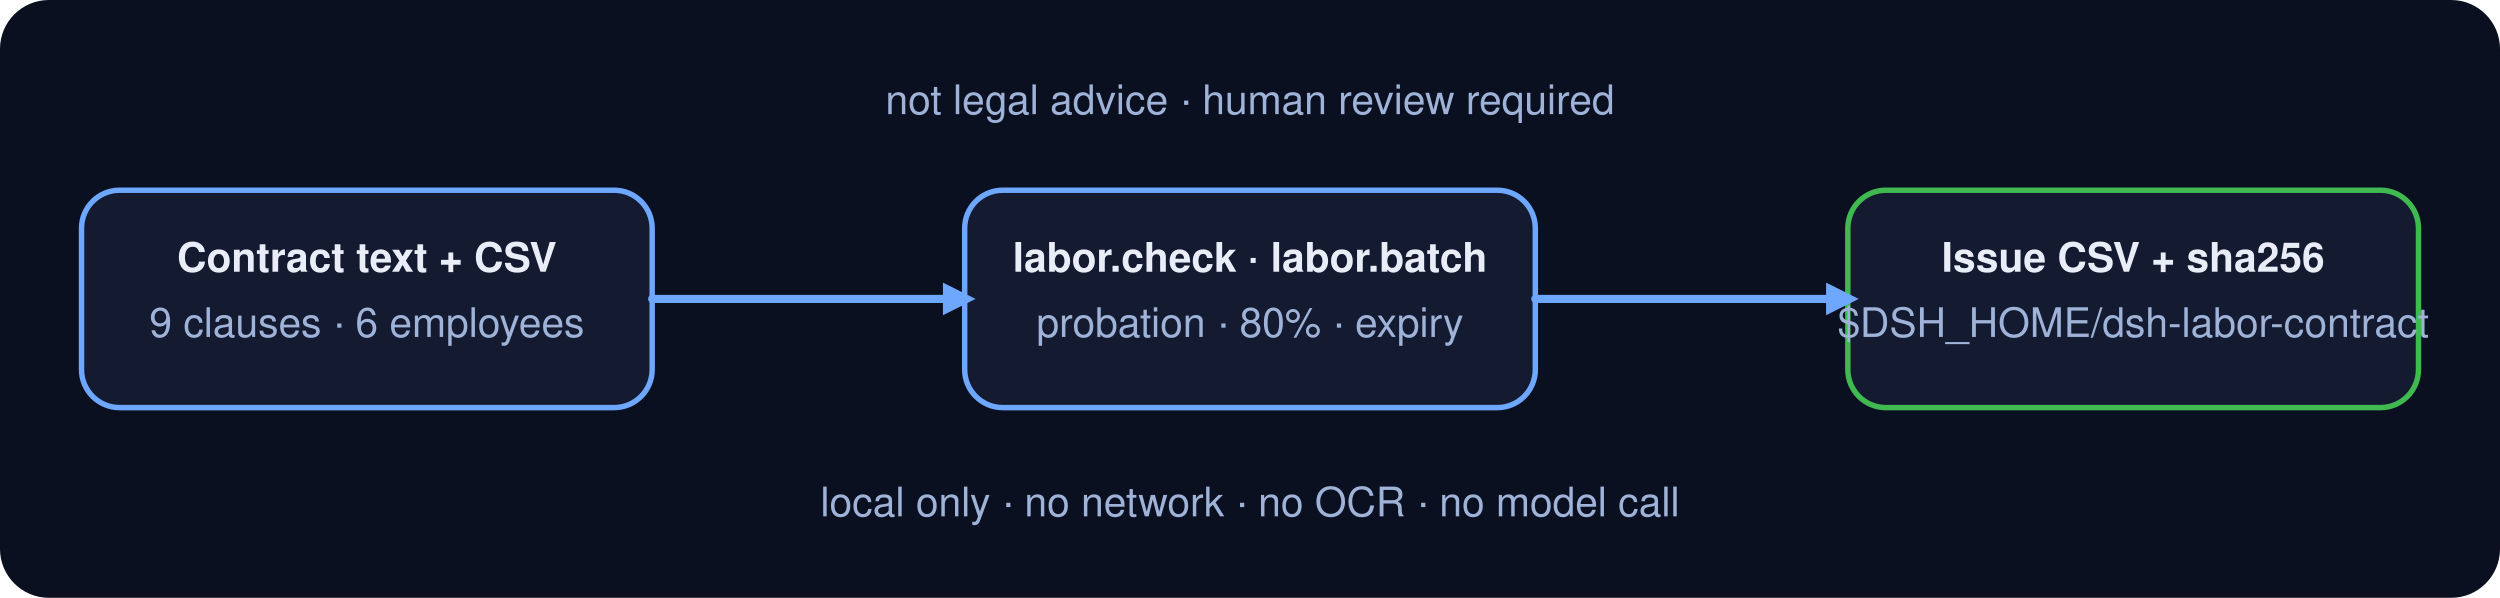
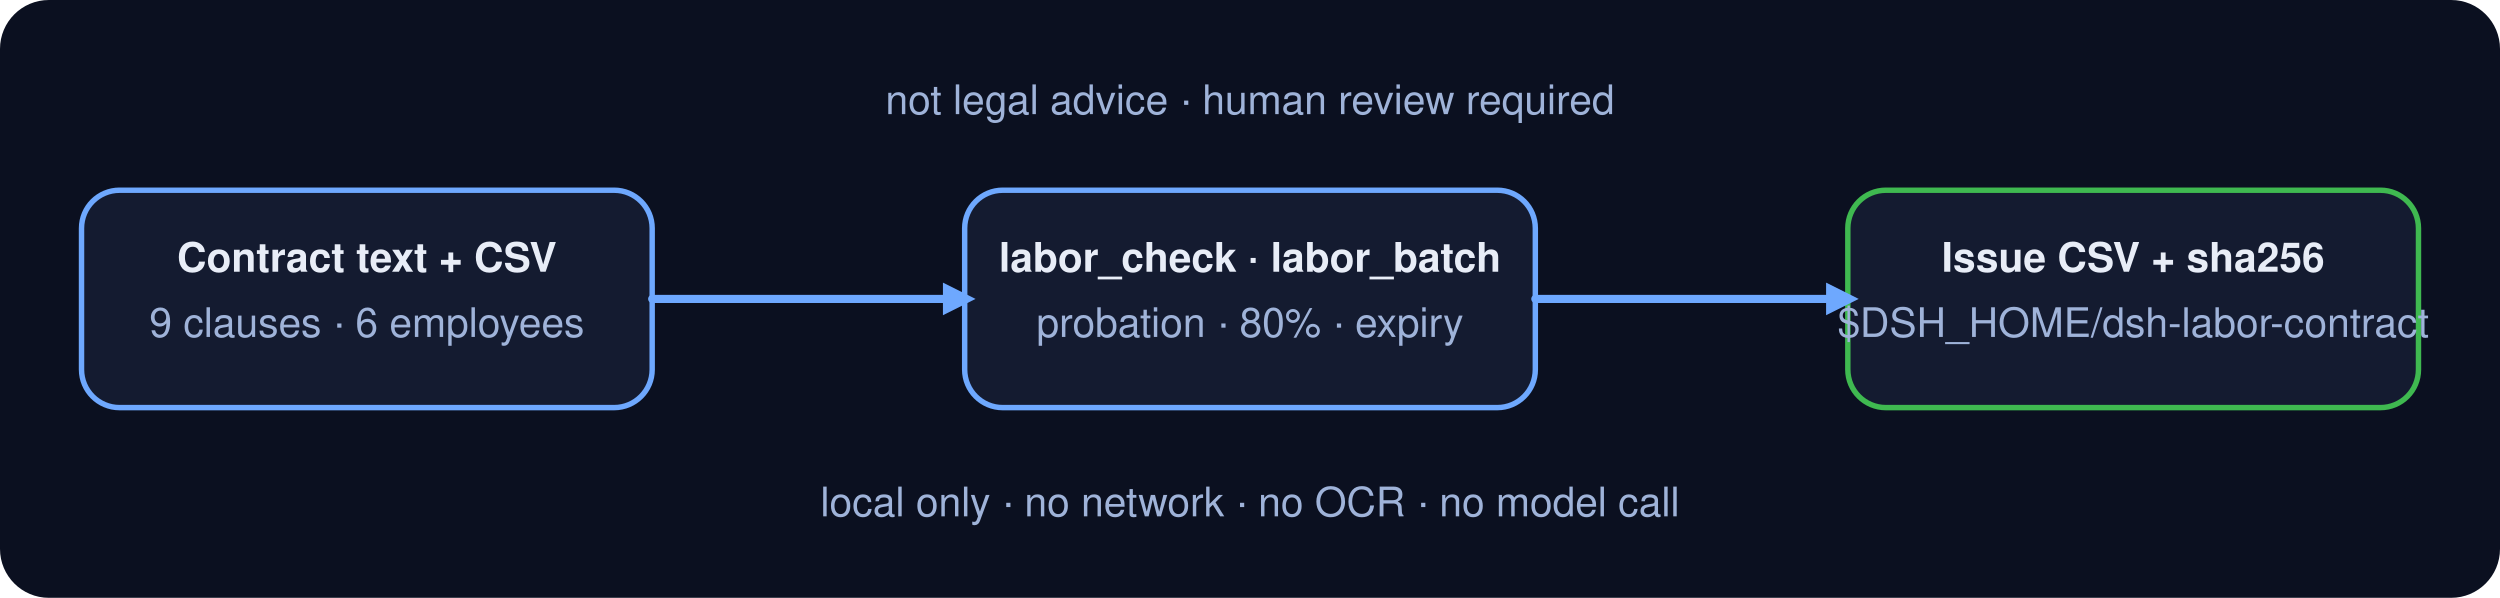
<svg xmlns="http://www.w3.org/2000/svg" width="920" height="220" viewBox="0 0 920 220" role="img" aria-label="dsh-labor-contract workflow">
  <rect width="920" height="220" rx="18" fill="#0b1020" />
  <g font-family="ui-sans-serif,Segoe UI,Helvetica,Arial,sans-serif" font-size="15" fill="#e8edf7">
    <rect x="30" y="70" width="210" height="80" rx="14" fill="#141b30" stroke="#6ea8fe" stroke-width="2" />
    <text x="135" y="100" text-anchor="middle" font-weight="700">Contract text + CSV</text>
    <text x="135" y="124" text-anchor="middle" fill="#9fb3d9">9 clauses · 6 employees</text>
    <rect x="355" y="70" width="210" height="80" rx="14" fill="#141b30" stroke="#6ea8fe" stroke-width="2" />
-     <text x="460" y="100" text-anchor="middle" font-weight="700">labor.check · labor.batch</text>
+     <text x="460" y="100" text-anchor="middle" font-weight="700">labor_check · labor_batch</text>
    <text x="460" y="124" text-anchor="middle" fill="#9fb3d9">probation · 80% · expiry</text>
    <rect x="680" y="70" width="210" height="80" rx="14" fill="#141b30" stroke="#3fb950" stroke-width="2" />
    <text x="785" y="100" text-anchor="middle" font-weight="700">Issue CSV + sha256</text>
    <text x="785" y="124" text-anchor="middle" fill="#9fb3d9">$DSH_HOME/dsh-labor-contract</text>
    <path d="M240 110h115M565 110h115" stroke="#6ea8fe" stroke-width="3" stroke-linecap="round" />
    <path d="M347 104l12 6-12 6M672 104l12 6-12 6" fill="#6ea8fe" />
    <text x="460" y="42" text-anchor="middle" fill="#9fb3d9">not legal advice · human review required</text>
    <text x="460" y="190" text-anchor="middle" fill="#9fb3d9">local only · no network · no OCR · no model call</text>
  </g>
</svg>
